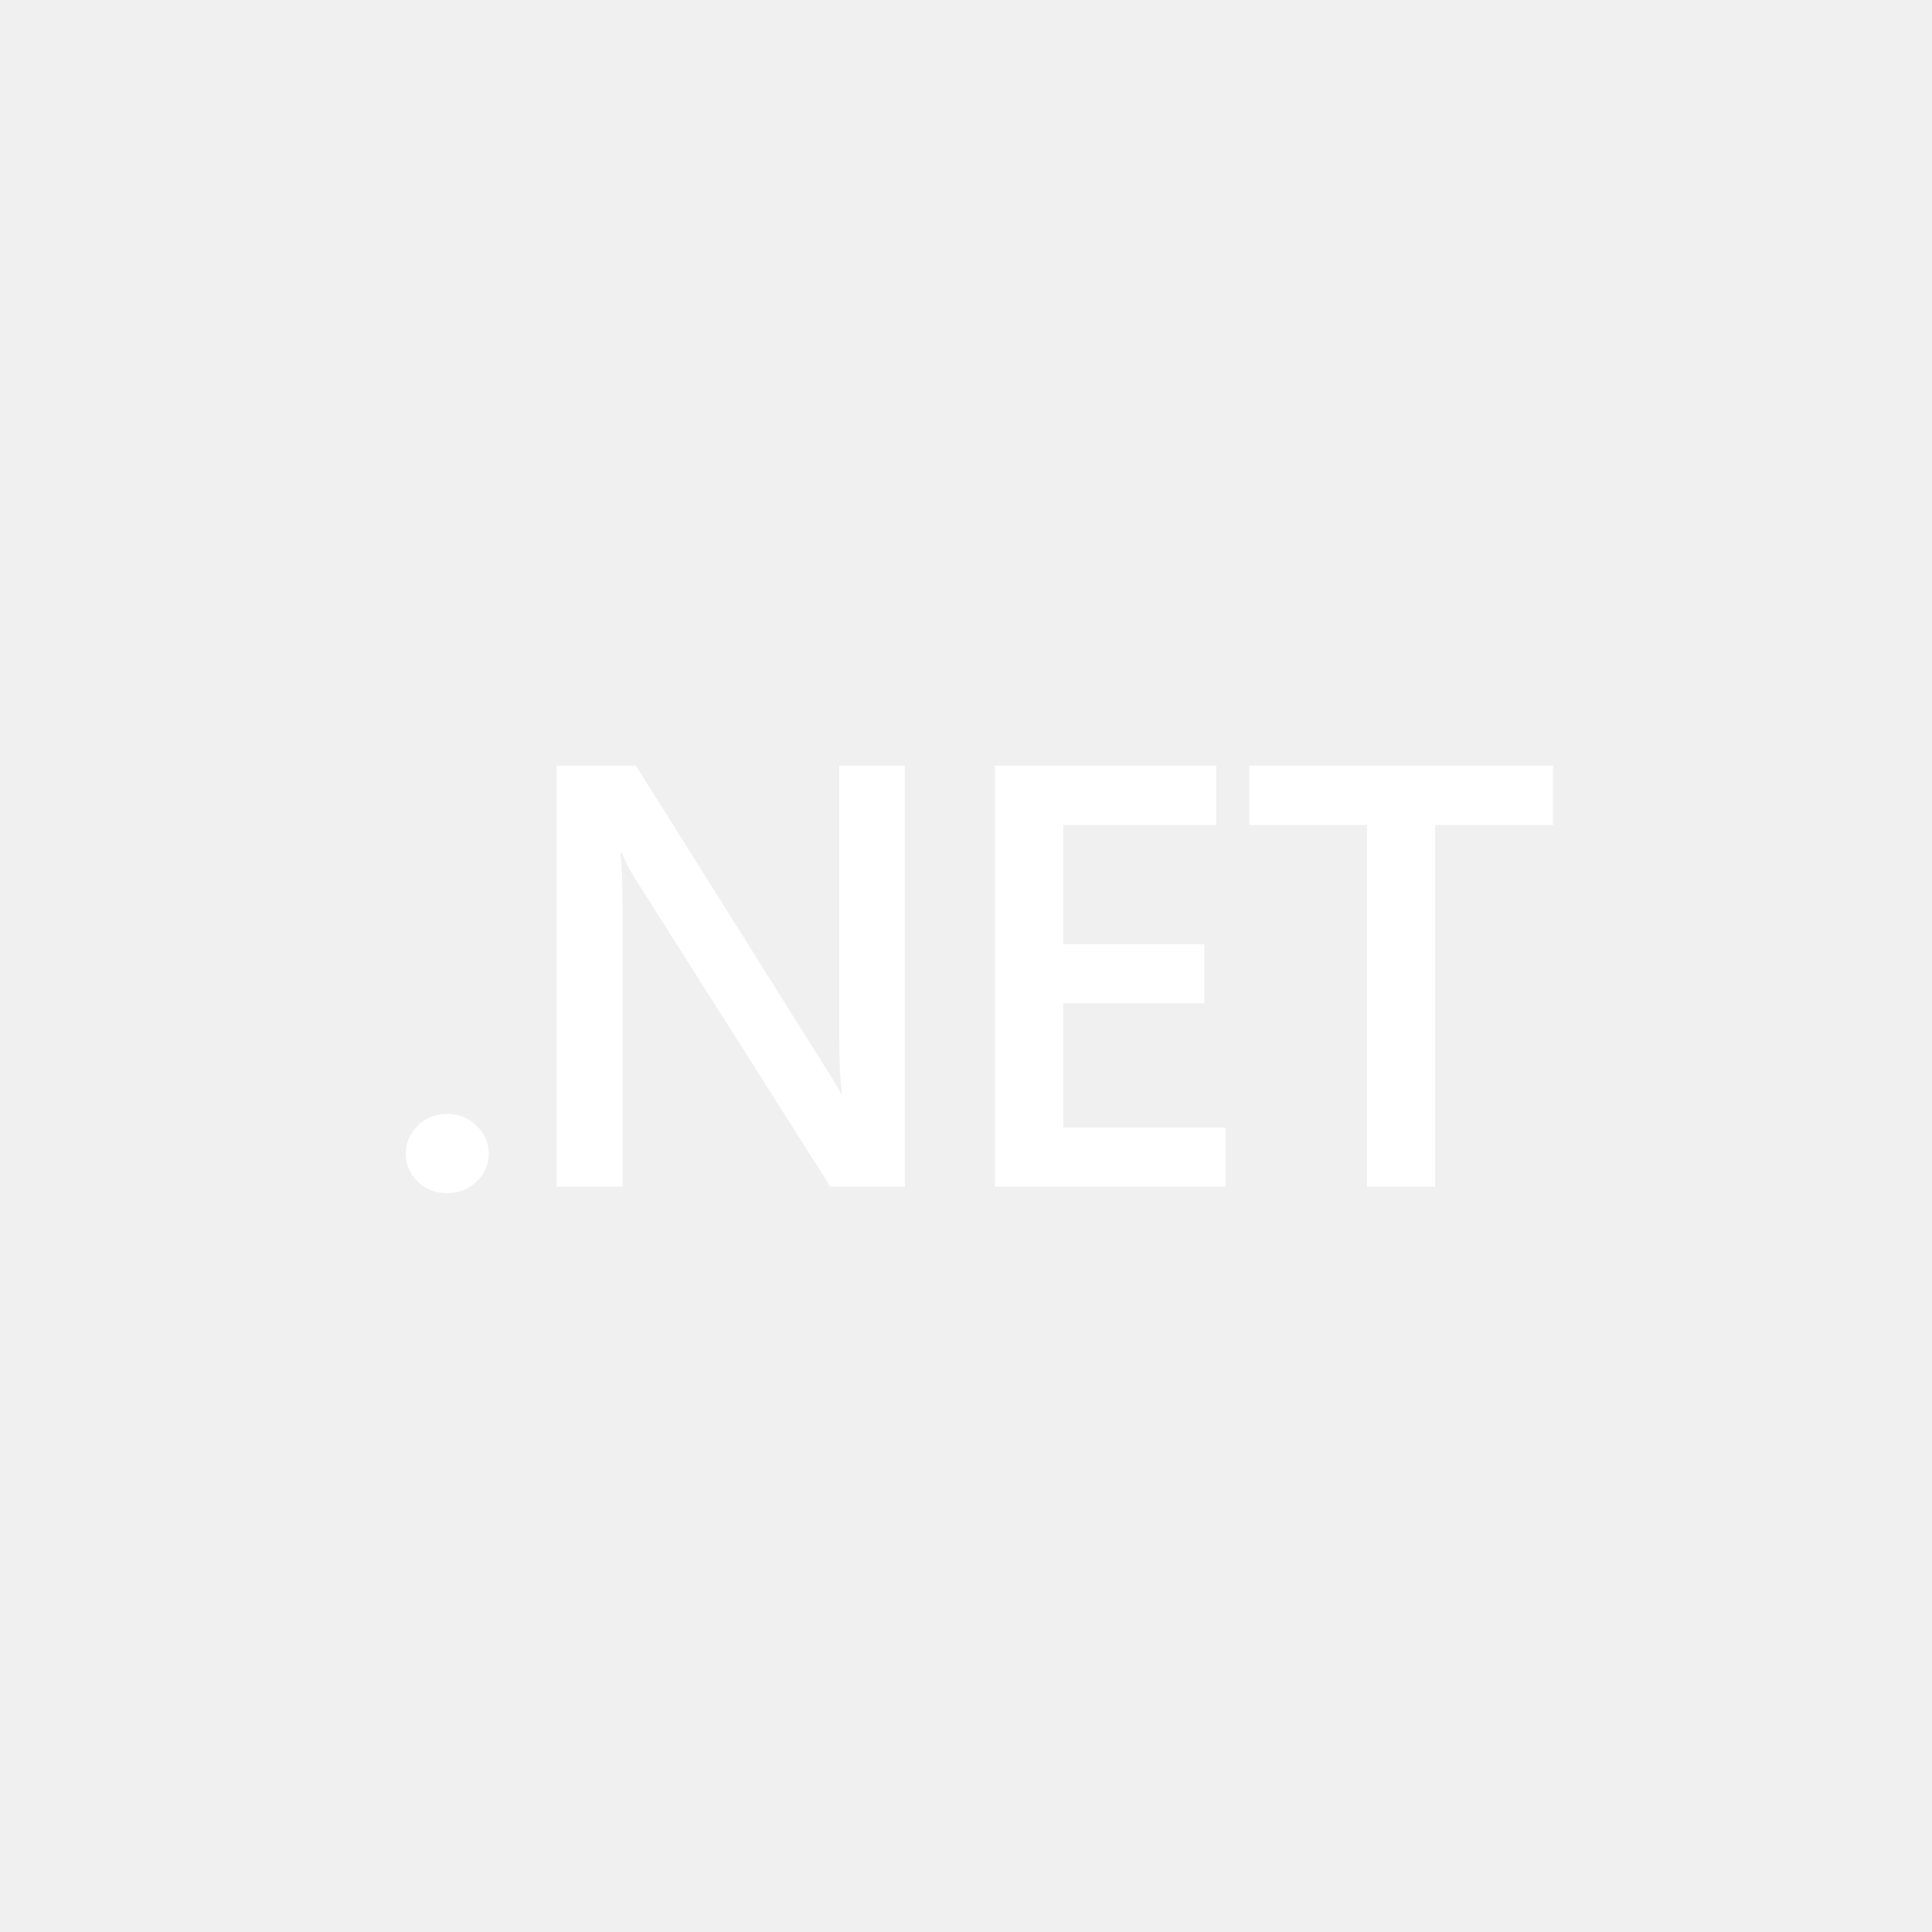
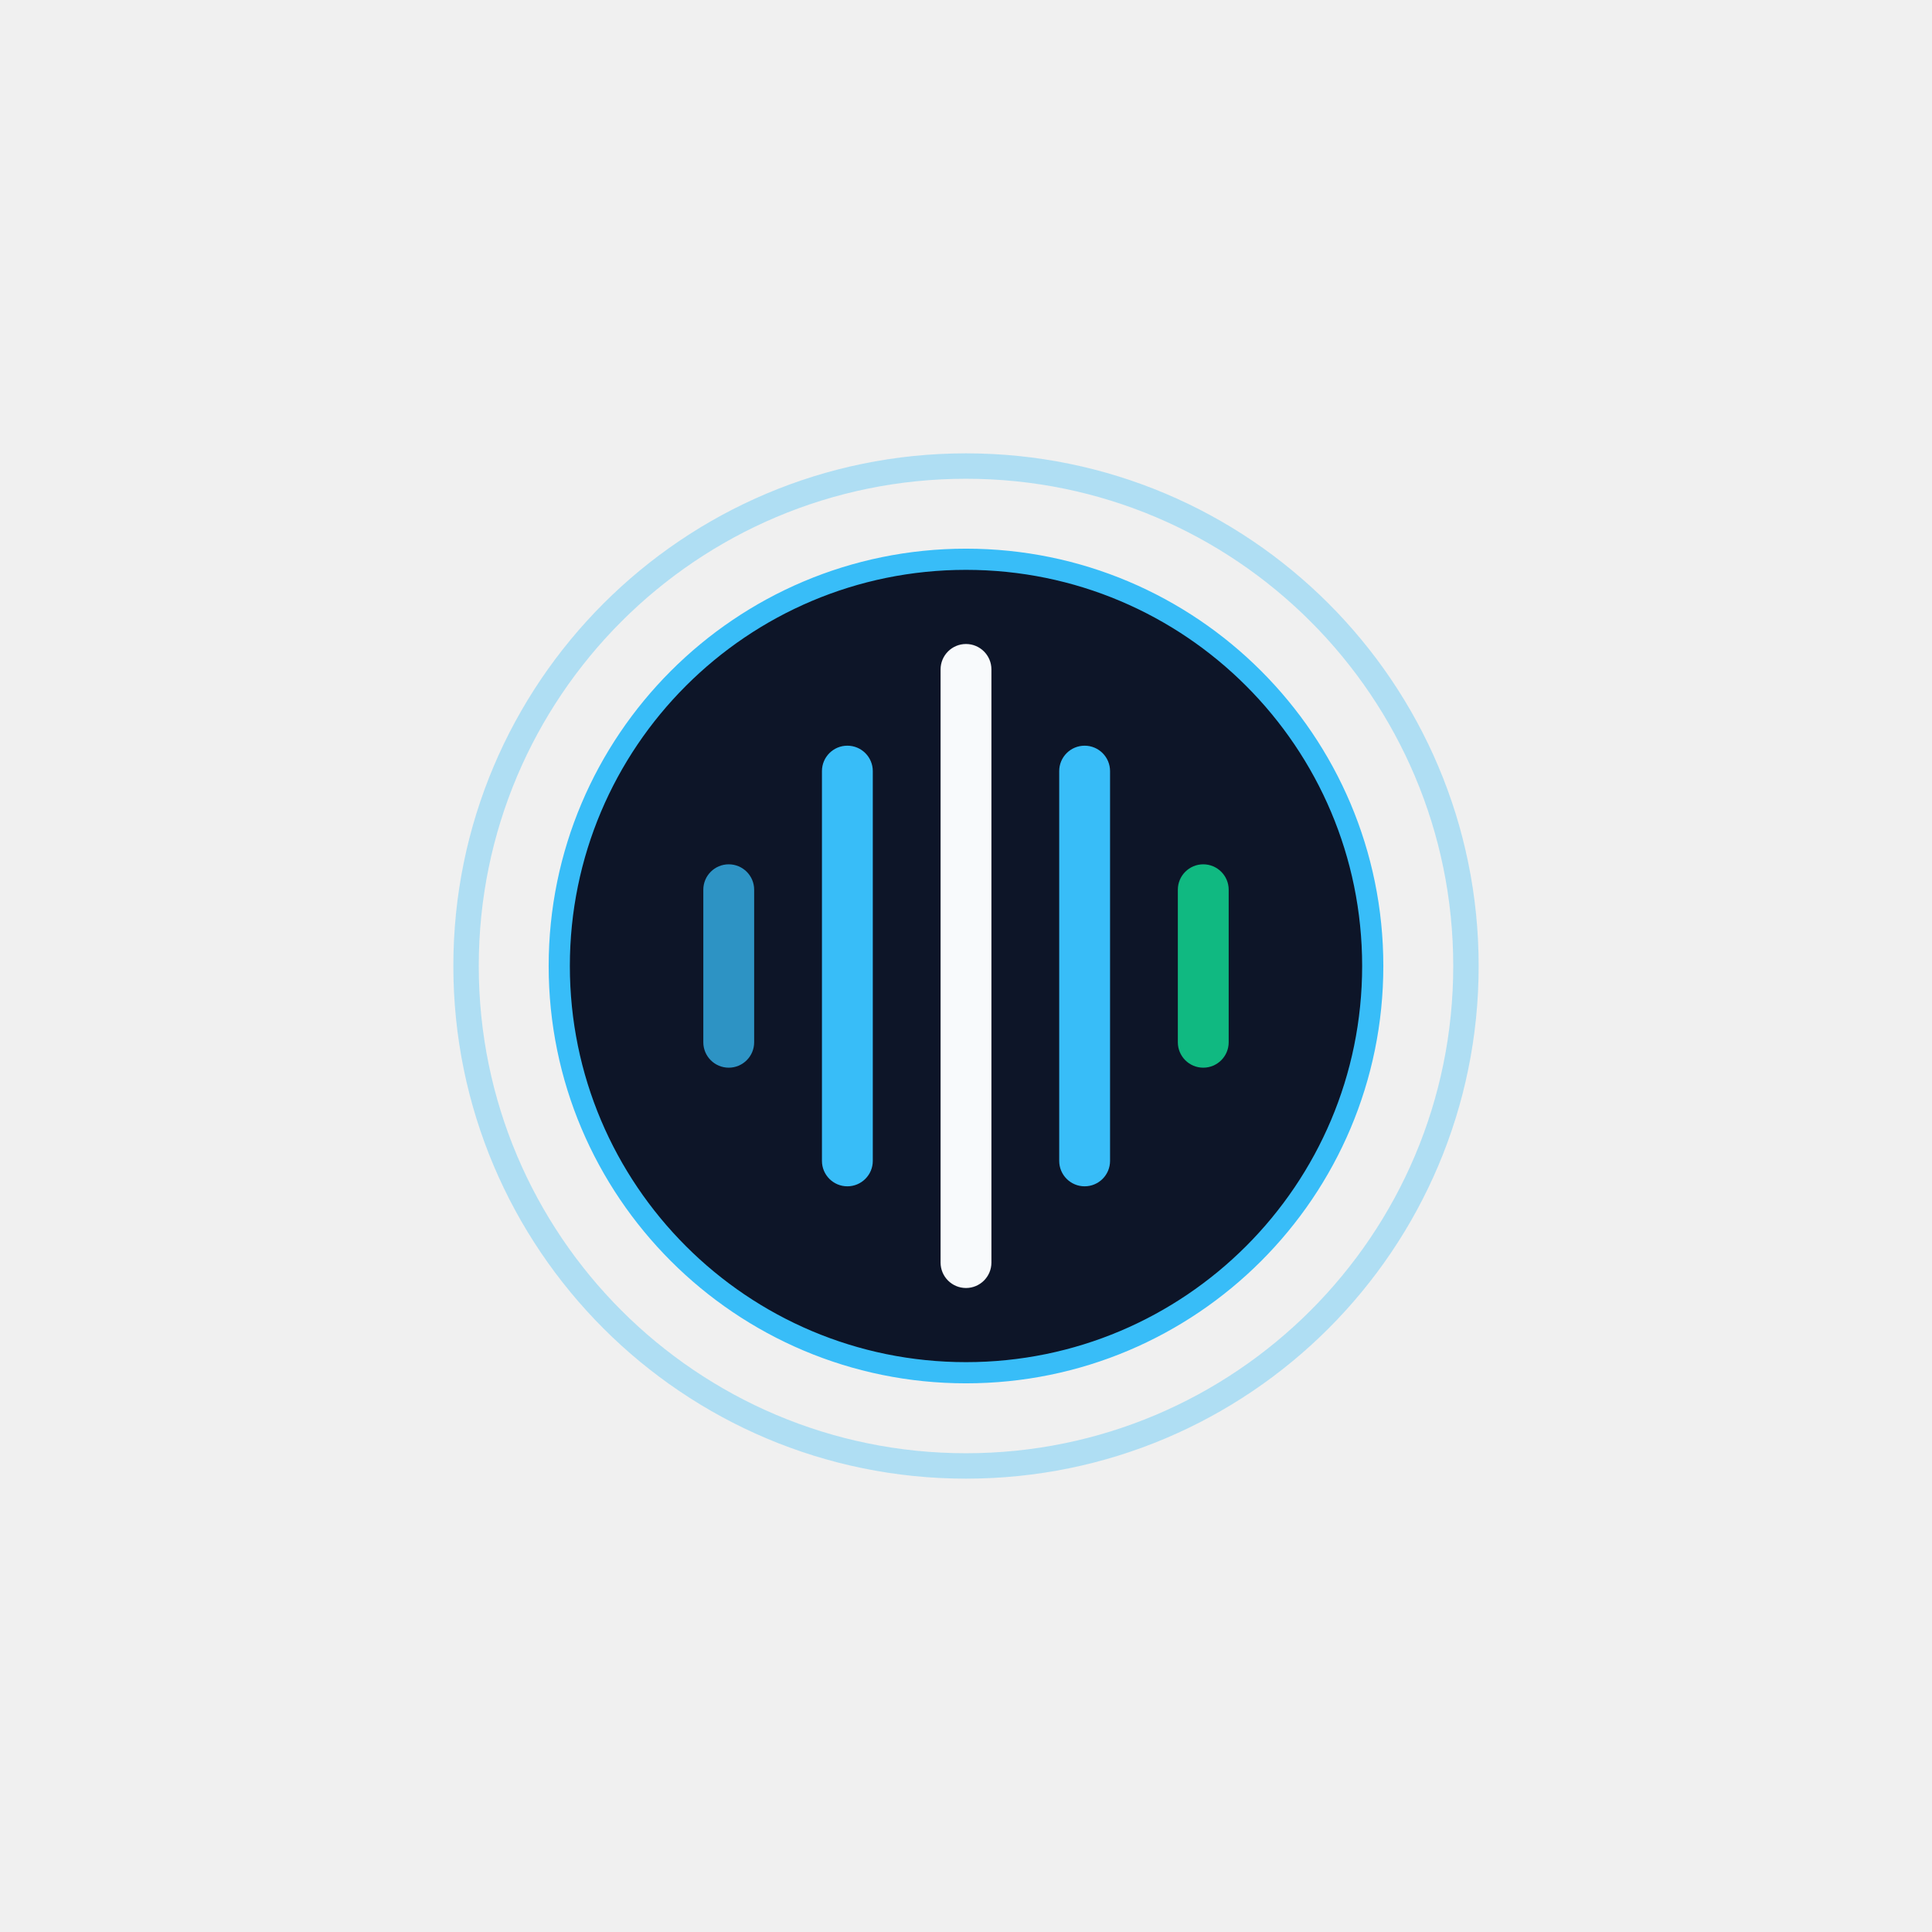
- <svg xmlns="http://www.w3.org/2000/svg" width="456" height="456" viewBox="0 0 456 456" version="1.1" xml:space="preserve" style="fill-rule:evenodd;clip-rule:evenodd;stroke-linejoin:round;stroke-miterlimit:2;">
-   <path d="m 105.5,281.609 c -2.703,0 -5.001,-0.9 -6.893,-2.702 -1.892,-1.848 -2.838,-4.042 -2.838,-6.582 0,-2.587 0.946,-4.804 2.838,-6.652 1.892,-1.848 4.19,-2.772 6.893,-2.772 2.748,0 5.068,0.924 6.96,2.772 1.937,1.848 2.906,4.064 2.906,6.652 0,2.54 -0.968,4.734 -2.906,6.582 -1.892,1.802 -4.212,2.702 -6.96,2.702 z" style="fill:#ffffff;fill-rule:nonzero;stroke-width:0.838" />
-   <path d="M 213.561,280.084 H 195.99 L 149.7,207.054 c -1.171,-1.848 -2.14,-3.765 -2.906,-5.751 h -0.406 c 0.361,2.125 0.541,6.675 0.541,13.65 v 65.132 h -15.543 v -99.36 h 18.719 l 44.737,71.298 c 1.892,2.957 3.109,4.989 3.649,6.098 h 0.27 c -0.45,-2.632 -0.676,-7.09 -0.676,-13.373 v -64.023 h 15.476 z" style="fill:#ffffff;fill-rule:nonzero;stroke-width:0.838" />
-   <path d="m 289.251,280.084 h -54.401 v -99.36 h 52.238 v 13.997 h -36.154 v 28.131 h 33.316 v 13.927 h -33.316 v 29.378 h 38.316 z" style="fill:#ffffff;fill-rule:nonzero;stroke-width:0.838" />
-   <path d="M 366.565,194.721 H 338.722 v 85.363 h -16.084 v -85.363 h -27.775 v -13.997 h 71.701 z" style="fill:#ffffff;fill-rule:nonzero;stroke-width:0.838" />
+ <svg xmlns="http://www.w3.org/2000/svg" width="456" height="456" viewBox="0 0 456 456" fill="none">
+   <circle cx="228" cy="228" r="118" stroke="#38BDF8" stroke-width="6" stroke-opacity="0.35" />
+   <circle cx="228" cy="228" r="96" fill="#0D1528" stroke="#38BDF8" stroke-width="5" />
+   <rect x="166" y="204" width="12" height="48" rx="6" fill="#38BDF8" fill-opacity="0.75" />
+   <rect x="194" y="176" width="12" height="104" rx="6" fill="#38BDF8" />
+   <rect x="222" y="152" width="12" height="152" rx="6" fill="#F8FAFC" />
+   <rect x="250" y="176" width="12" height="104" rx="6" fill="#38BDF8" />
+   <rect x="278" y="204" width="12" height="48" rx="6" fill="#10B981" />
</svg>
